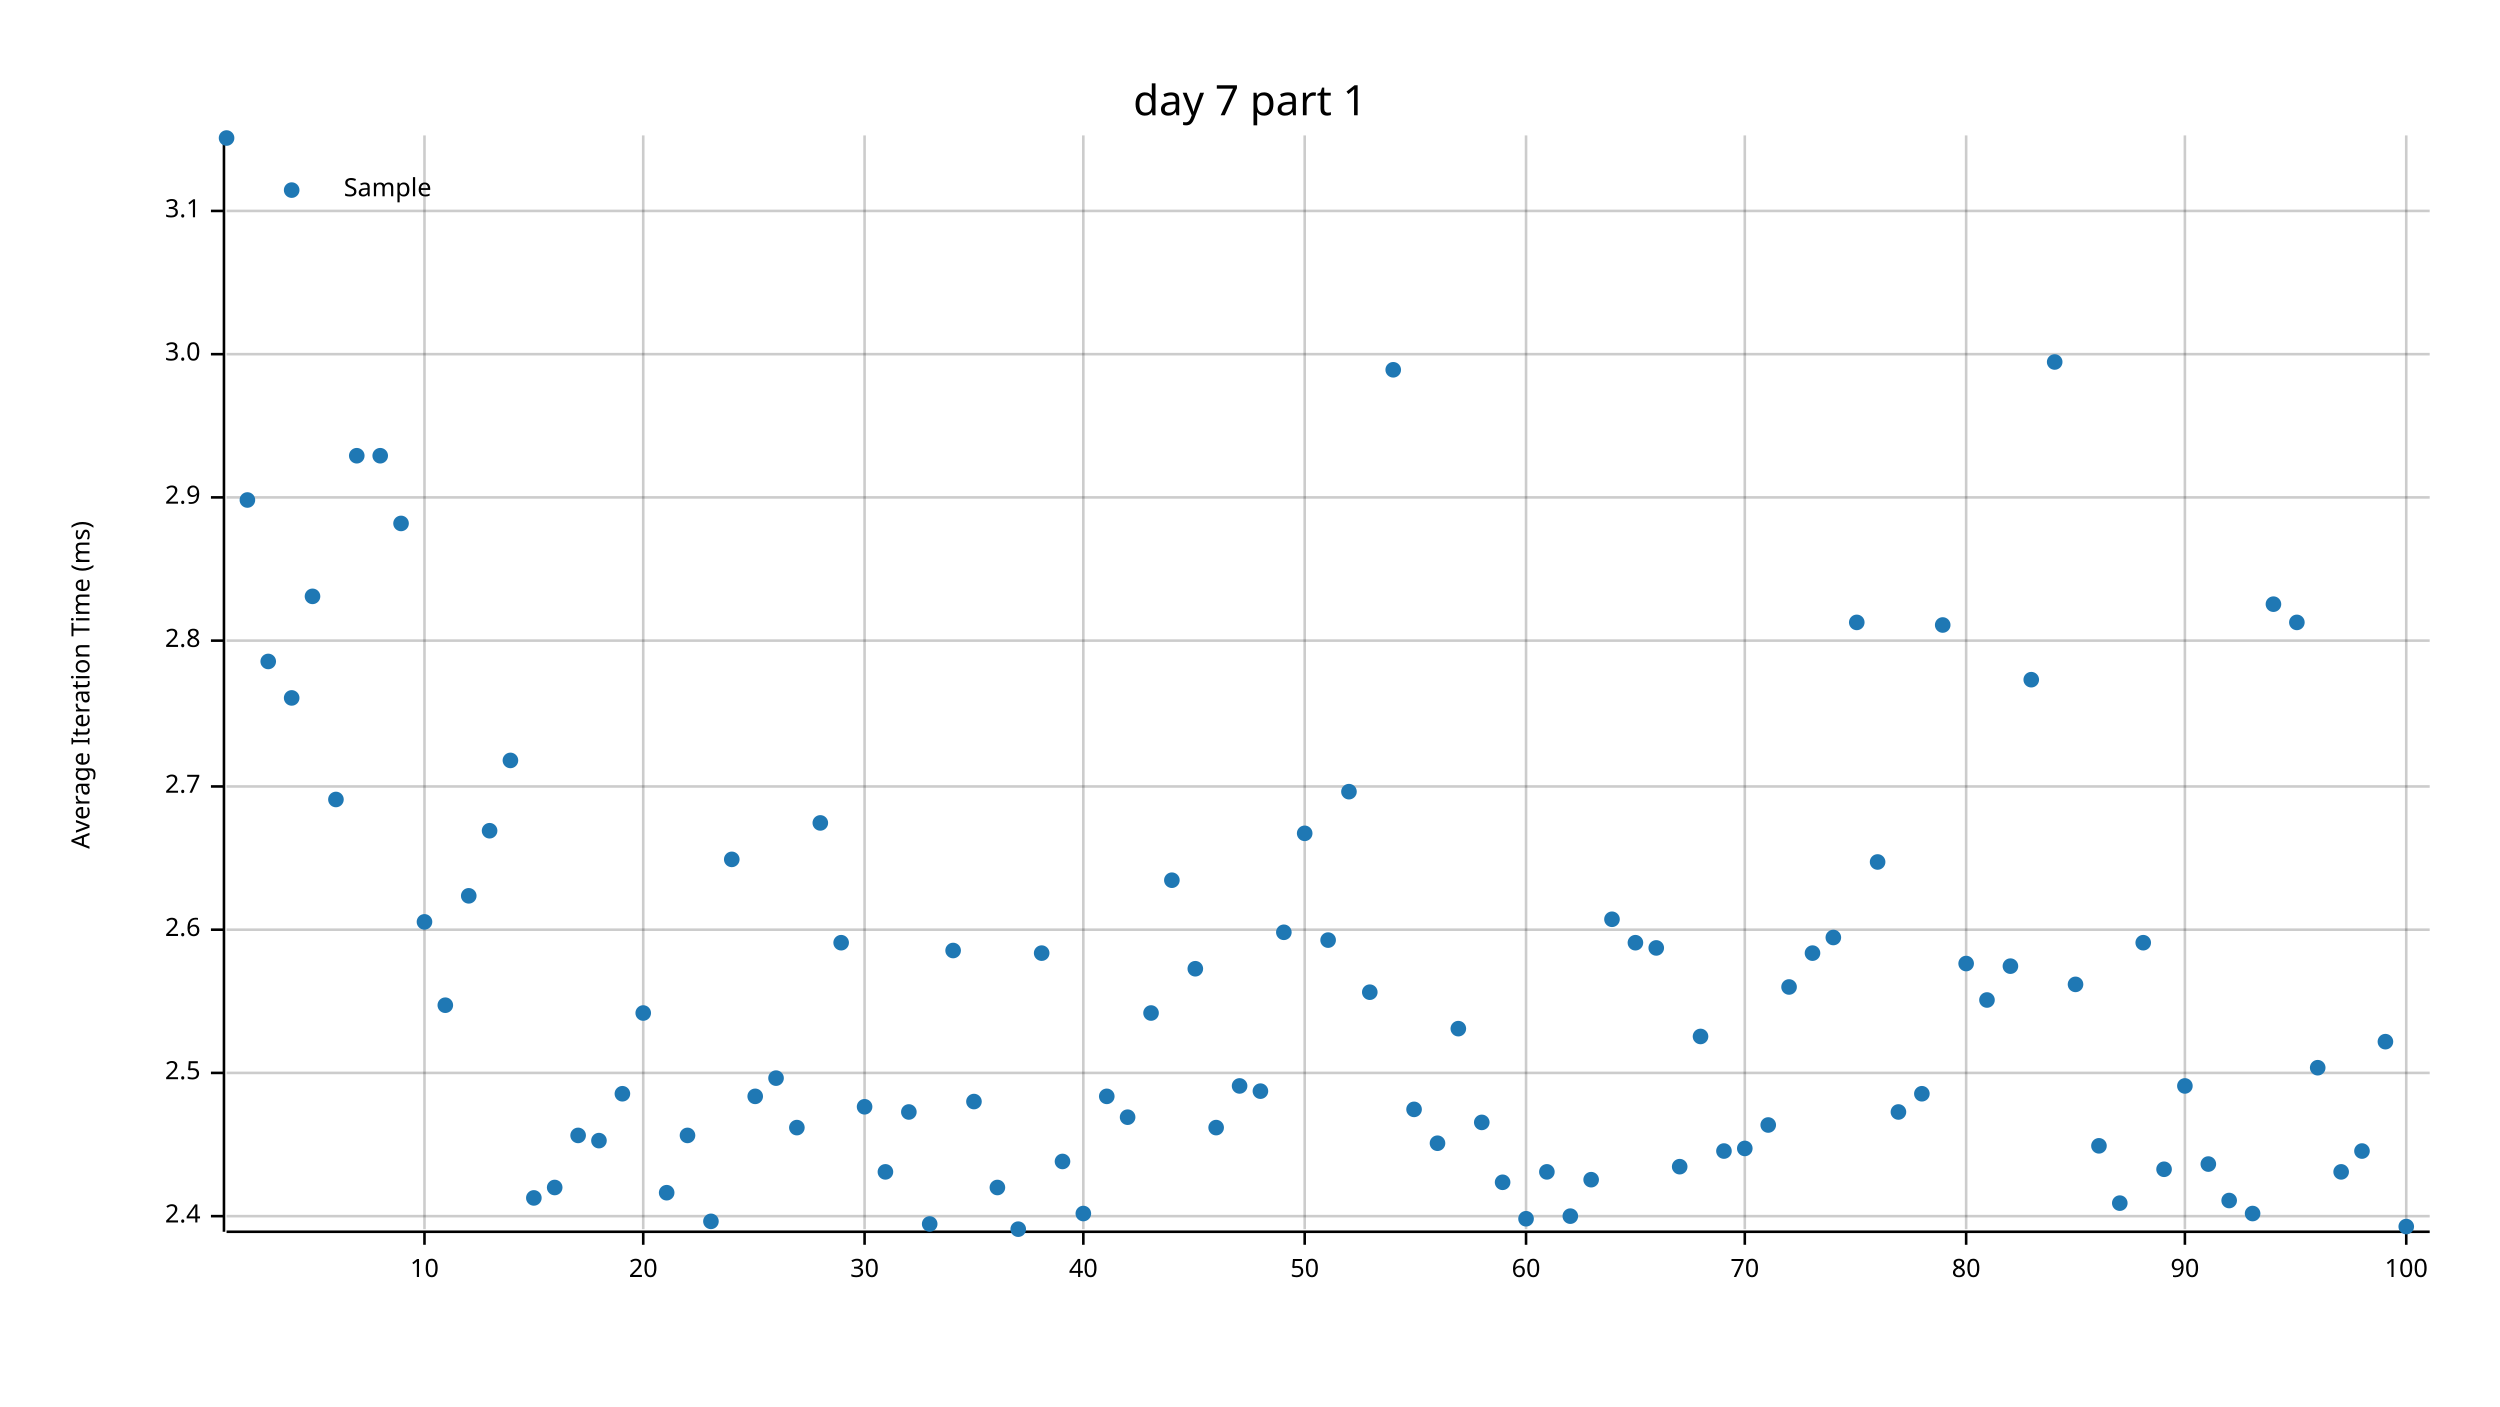
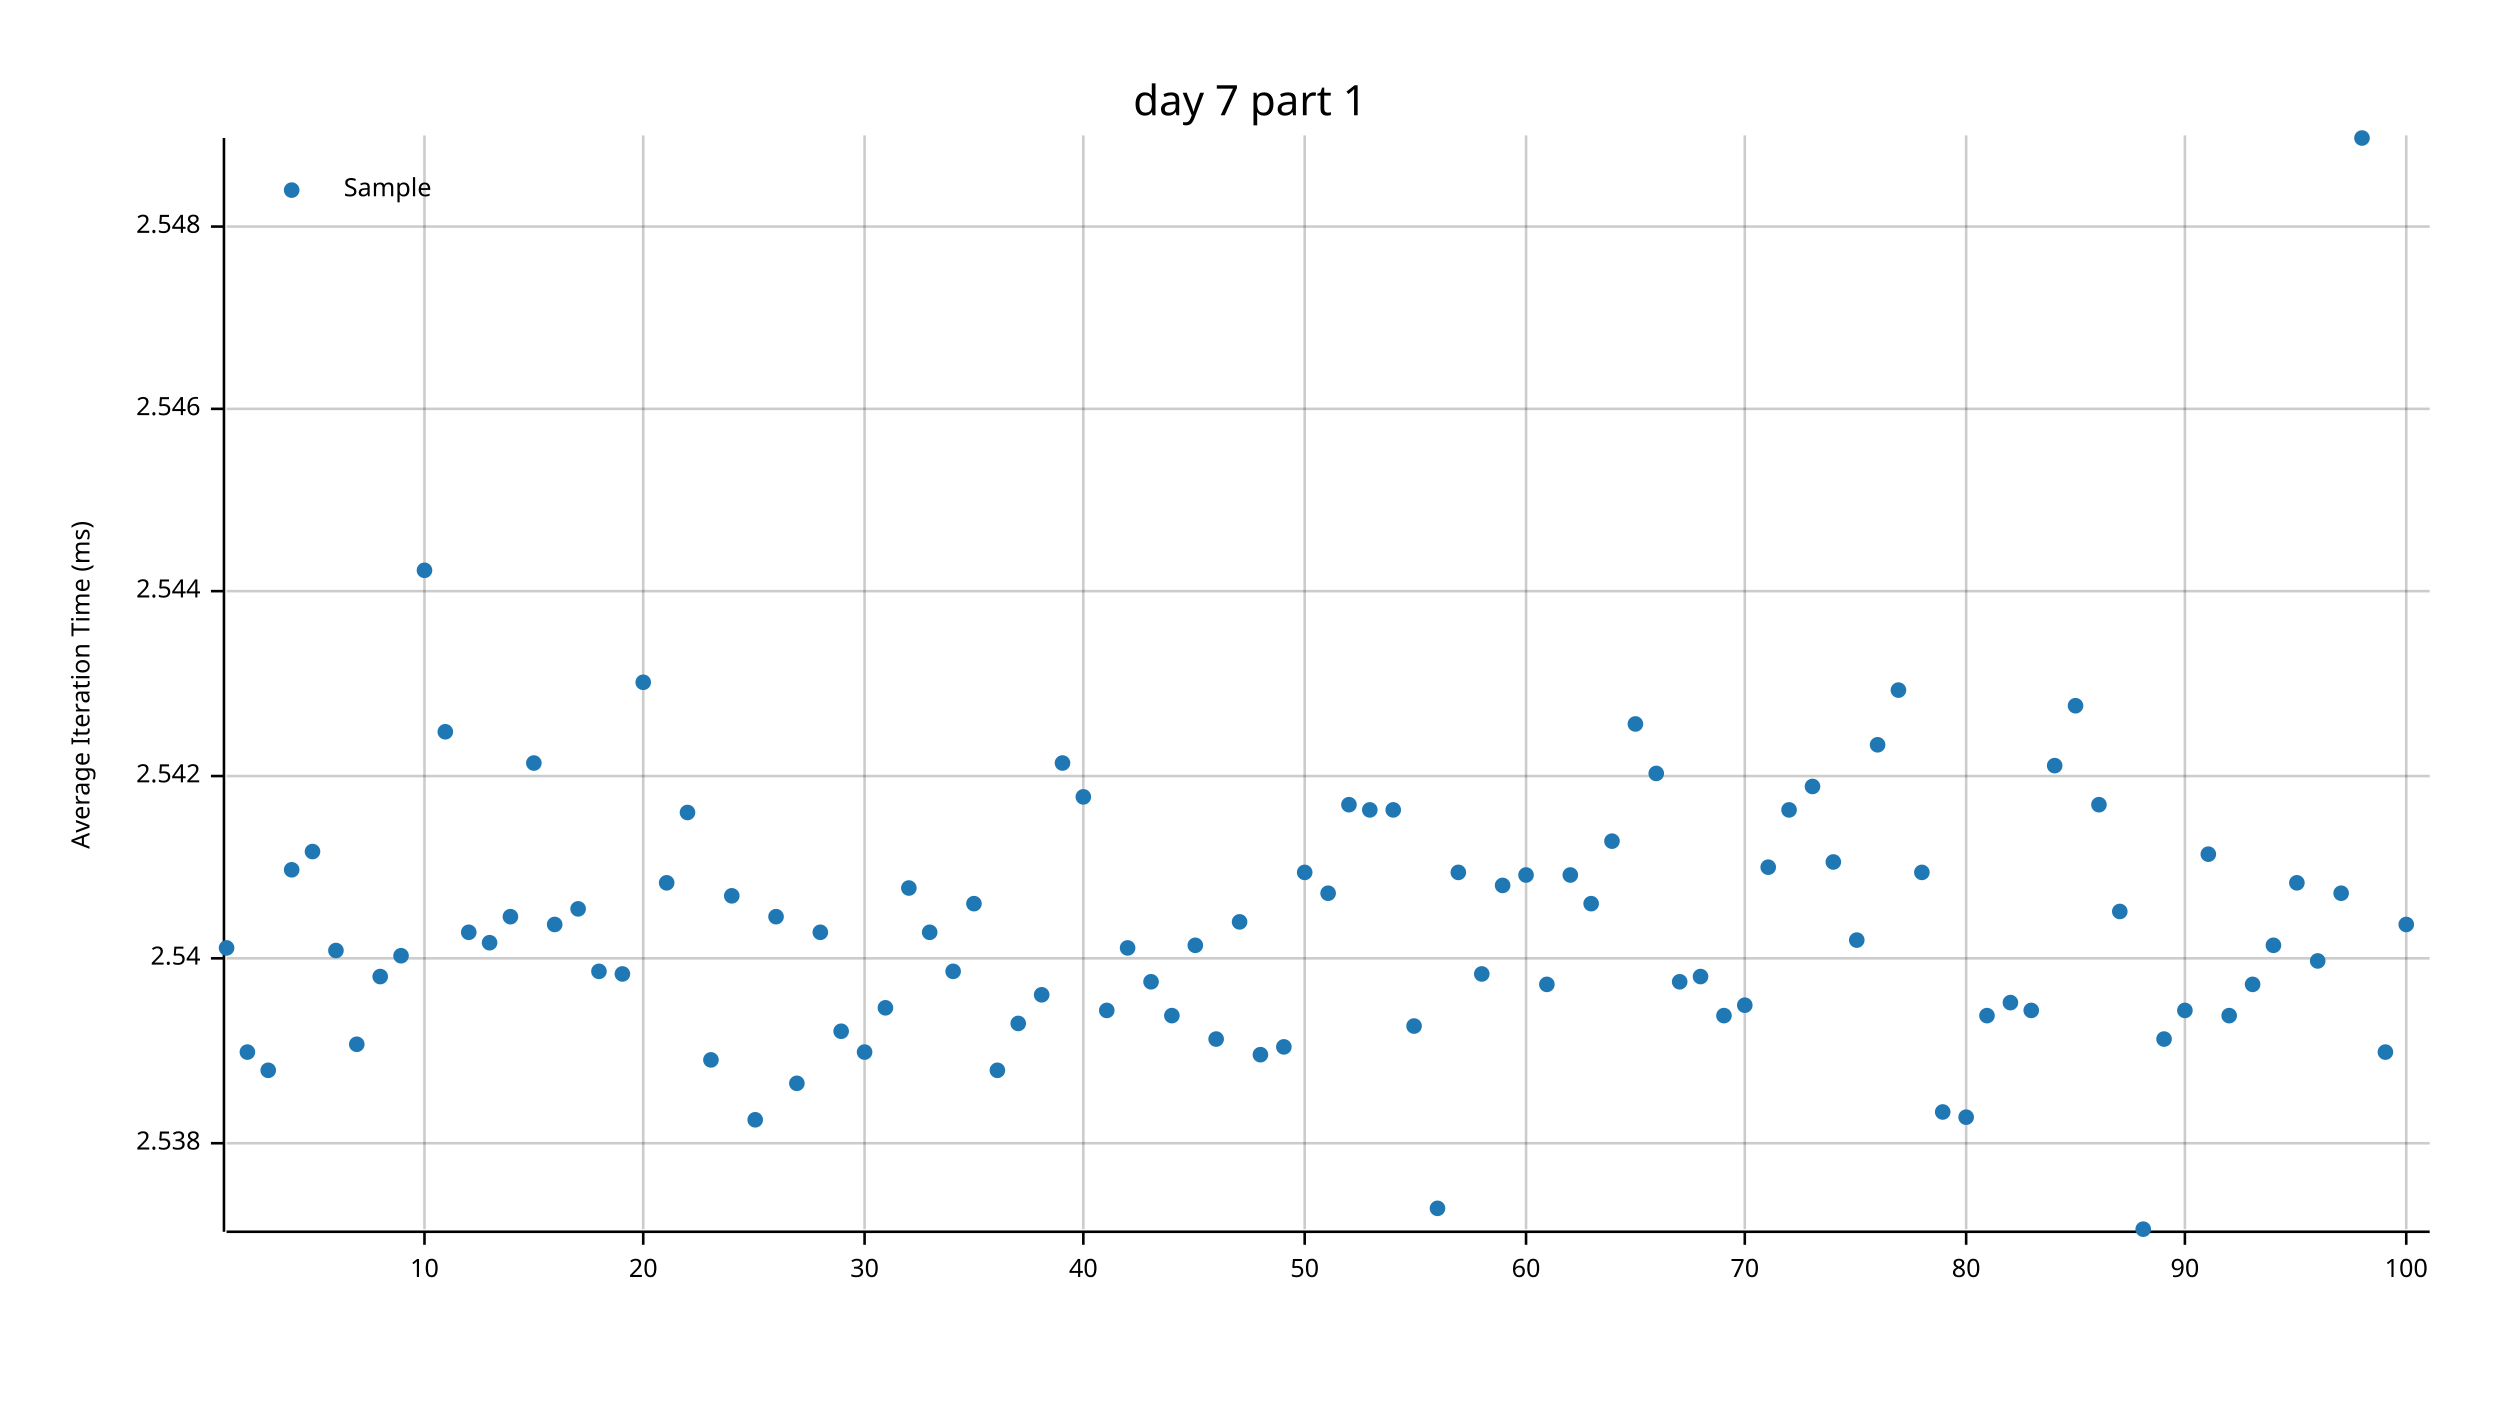
<svg xmlns="http://www.w3.org/2000/svg" width="960" height="540" viewBox="0 0 960 540">
  <text x="480" y="32" dy="0.76em" text-anchor="middle" font-family="sans-serif" font-size="16.129" opacity="1" fill="#000000">
day 7 part 1
</text>
  <text x="27" y="263" dy="0.76em" text-anchor="middle" font-family="sans-serif" font-size="9.677" opacity="1" fill="#000000" transform="rotate(270, 27, 263)">
Average Iteration Time (ms)
</text>
  <line opacity="0.2" stroke="#000000" stroke-width="1" x1="163" y1="472" x2="163" y2="52" />
  <line opacity="0.2" stroke="#000000" stroke-width="1" x1="247" y1="472" x2="247" y2="52" />
  <line opacity="0.2" stroke="#000000" stroke-width="1" x1="332" y1="472" x2="332" y2="52" />
  <line opacity="0.2" stroke="#000000" stroke-width="1" x1="416" y1="472" x2="416" y2="52" />
  <line opacity="0.2" stroke="#000000" stroke-width="1" x1="501" y1="472" x2="501" y2="52" />
  <line opacity="0.2" stroke="#000000" stroke-width="1" x1="586" y1="472" x2="586" y2="52" />
  <line opacity="0.2" stroke="#000000" stroke-width="1" x1="670" y1="472" x2="670" y2="52" />
  <line opacity="0.2" stroke="#000000" stroke-width="1" x1="755" y1="472" x2="755" y2="52" />
  <line opacity="0.2" stroke="#000000" stroke-width="1" x1="839" y1="472" x2="839" y2="52" />
  <line opacity="0.2" stroke="#000000" stroke-width="1" x1="924" y1="472" x2="924" y2="52" />
-   <line opacity="0.2" stroke="#000000" stroke-width="1" x1="87" y1="467" x2="933" y2="467" />
-   <line opacity="0.2" stroke="#000000" stroke-width="1" x1="87" y1="412" x2="933" y2="412" />
-   <line opacity="0.2" stroke="#000000" stroke-width="1" x1="87" y1="357" x2="933" y2="357" />
-   <line opacity="0.2" stroke="#000000" stroke-width="1" x1="87" y1="302" x2="933" y2="302" />
-   <line opacity="0.2" stroke="#000000" stroke-width="1" x1="87" y1="246" x2="933" y2="246" />
-   <line opacity="0.2" stroke="#000000" stroke-width="1" x1="87" y1="191" x2="933" y2="191" />
-   <line opacity="0.2" stroke="#000000" stroke-width="1" x1="87" y1="136" x2="933" y2="136" />
-   <line opacity="0.2" stroke="#000000" stroke-width="1" x1="87" y1="81" x2="933" y2="81" />
+   <line opacity="0.2" stroke="#000000" stroke-width="1" x1="87" y1="439" x2="933" y2="439" />
+   <line opacity="0.2" stroke="#000000" stroke-width="1" x1="87" y1="368" x2="933" y2="368" />
+   <line opacity="0.2" stroke="#000000" stroke-width="1" x1="87" y1="298" x2="933" y2="298" />
+   <line opacity="0.2" stroke="#000000" stroke-width="1" x1="87" y1="227" x2="933" y2="227" />
+   <line opacity="0.2" stroke="#000000" stroke-width="1" x1="87" y1="157" x2="933" y2="157" />
+   <line opacity="0.2" stroke="#000000" stroke-width="1" x1="87" y1="87" x2="933" y2="87" />
  <polyline fill="none" opacity="1" stroke="#000000" stroke-width="1" points="86,53 86,473 " />
-   <text x="77" y="467" dy="0.5ex" text-anchor="end" font-family="sans-serif" font-size="9.677" opacity="1" fill="#000000">
- 2.4
+   <text x="77" y="439" dy="0.5ex" text-anchor="end" font-family="sans-serif" font-size="9.677" opacity="1" fill="#000000">
+ 2.538
</text>
-   <polyline fill="none" opacity="1" stroke="#000000" stroke-width="1" points="81,467 86,467 " />
-   <text x="77" y="412" dy="0.5ex" text-anchor="end" font-family="sans-serif" font-size="9.677" opacity="1" fill="#000000">
- 2.5
+   <polyline fill="none" opacity="1" stroke="#000000" stroke-width="1" points="81,439 86,439 " />
+   <text x="77" y="368" dy="0.5ex" text-anchor="end" font-family="sans-serif" font-size="9.677" opacity="1" fill="#000000">
+ 2.54
</text>
-   <polyline fill="none" opacity="1" stroke="#000000" stroke-width="1" points="81,412 86,412 " />
-   <text x="77" y="357" dy="0.5ex" text-anchor="end" font-family="sans-serif" font-size="9.677" opacity="1" fill="#000000">
- 2.6
+   <polyline fill="none" opacity="1" stroke="#000000" stroke-width="1" points="81,368 86,368 " />
+   <text x="77" y="298" dy="0.5ex" text-anchor="end" font-family="sans-serif" font-size="9.677" opacity="1" fill="#000000">
+ 2.542
</text>
-   <polyline fill="none" opacity="1" stroke="#000000" stroke-width="1" points="81,357 86,357 " />
-   <text x="77" y="302" dy="0.5ex" text-anchor="end" font-family="sans-serif" font-size="9.677" opacity="1" fill="#000000">
- 2.7
+   <polyline fill="none" opacity="1" stroke="#000000" stroke-width="1" points="81,298 86,298 " />
+   <text x="77" y="227" dy="0.5ex" text-anchor="end" font-family="sans-serif" font-size="9.677" opacity="1" fill="#000000">
+ 2.544
</text>
-   <polyline fill="none" opacity="1" stroke="#000000" stroke-width="1" points="81,302 86,302 " />
-   <text x="77" y="246" dy="0.5ex" text-anchor="end" font-family="sans-serif" font-size="9.677" opacity="1" fill="#000000">
- 2.8
+   <polyline fill="none" opacity="1" stroke="#000000" stroke-width="1" points="81,227 86,227 " />
+   <text x="77" y="157" dy="0.5ex" text-anchor="end" font-family="sans-serif" font-size="9.677" opacity="1" fill="#000000">
+ 2.546
</text>
-   <polyline fill="none" opacity="1" stroke="#000000" stroke-width="1" points="81,246 86,246 " />
-   <text x="77" y="191" dy="0.5ex" text-anchor="end" font-family="sans-serif" font-size="9.677" opacity="1" fill="#000000">
- 2.9
+   <polyline fill="none" opacity="1" stroke="#000000" stroke-width="1" points="81,157 86,157 " />
+   <text x="77" y="87" dy="0.5ex" text-anchor="end" font-family="sans-serif" font-size="9.677" opacity="1" fill="#000000">
+ 2.548
</text>
-   <polyline fill="none" opacity="1" stroke="#000000" stroke-width="1" points="81,191 86,191 " />
-   <text x="77" y="136" dy="0.5ex" text-anchor="end" font-family="sans-serif" font-size="9.677" opacity="1" fill="#000000">
- 3.0
- </text>
-   <polyline fill="none" opacity="1" stroke="#000000" stroke-width="1" points="81,136 86,136 " />
-   <text x="77" y="81" dy="0.5ex" text-anchor="end" font-family="sans-serif" font-size="9.677" opacity="1" fill="#000000">
- 3.1
- </text>
-   <polyline fill="none" opacity="1" stroke="#000000" stroke-width="1" points="81,81 86,81 " />
+   <polyline fill="none" opacity="1" stroke="#000000" stroke-width="1" points="81,87 86,87 " />
  <polyline fill="none" opacity="1" stroke="#000000" stroke-width="1" points="87,473 933,473 " />
  <text x="163" y="483" dy="0.76em" text-anchor="middle" font-family="sans-serif" font-size="9.677" opacity="1" fill="#000000">
10
</text>
  <polyline fill="none" opacity="1" stroke="#000000" stroke-width="1" points="163,473 163,478 " />
  <text x="247" y="483" dy="0.76em" text-anchor="middle" font-family="sans-serif" font-size="9.677" opacity="1" fill="#000000">
20
</text>
  <polyline fill="none" opacity="1" stroke="#000000" stroke-width="1" points="247,473 247,478 " />
  <text x="332" y="483" dy="0.76em" text-anchor="middle" font-family="sans-serif" font-size="9.677" opacity="1" fill="#000000">
30
</text>
  <polyline fill="none" opacity="1" stroke="#000000" stroke-width="1" points="332,473 332,478 " />
  <text x="416" y="483" dy="0.76em" text-anchor="middle" font-family="sans-serif" font-size="9.677" opacity="1" fill="#000000">
40
</text>
  <polyline fill="none" opacity="1" stroke="#000000" stroke-width="1" points="416,473 416,478 " />
  <text x="501" y="483" dy="0.76em" text-anchor="middle" font-family="sans-serif" font-size="9.677" opacity="1" fill="#000000">
50
</text>
  <polyline fill="none" opacity="1" stroke="#000000" stroke-width="1" points="501,473 501,478 " />
  <text x="586" y="483" dy="0.76em" text-anchor="middle" font-family="sans-serif" font-size="9.677" opacity="1" fill="#000000">
60
</text>
  <polyline fill="none" opacity="1" stroke="#000000" stroke-width="1" points="586,473 586,478 " />
  <text x="670" y="483" dy="0.76em" text-anchor="middle" font-family="sans-serif" font-size="9.677" opacity="1" fill="#000000">
70
</text>
  <polyline fill="none" opacity="1" stroke="#000000" stroke-width="1" points="670,473 670,478 " />
  <text x="755" y="483" dy="0.76em" text-anchor="middle" font-family="sans-serif" font-size="9.677" opacity="1" fill="#000000">
80
</text>
  <polyline fill="none" opacity="1" stroke="#000000" stroke-width="1" points="755,473 755,478 " />
  <text x="839" y="483" dy="0.76em" text-anchor="middle" font-family="sans-serif" font-size="9.677" opacity="1" fill="#000000">
90
</text>
  <polyline fill="none" opacity="1" stroke="#000000" stroke-width="1" points="839,473 839,478 " />
  <text x="924" y="483" dy="0.76em" text-anchor="middle" font-family="sans-serif" font-size="9.677" opacity="1" fill="#000000">
100
</text>
  <polyline fill="none" opacity="1" stroke="#000000" stroke-width="1" points="924,473 924,478 " />
-   <circle cx="87" cy="53" r="3" opacity="1" fill="#1F78B4" stroke="none" />
-   <circle cx="95" cy="192" r="3" opacity="1" fill="#1F78B4" stroke="none" />
-   <circle cx="103" cy="254" r="3" opacity="1" fill="#1F78B4" stroke="none" />
-   <circle cx="112" cy="268" r="3" opacity="1" fill="#1F78B4" stroke="none" />
-   <circle cx="120" cy="229" r="3" opacity="1" fill="#1F78B4" stroke="none" />
-   <circle cx="129" cy="307" r="3" opacity="1" fill="#1F78B4" stroke="none" />
-   <circle cx="137" cy="175" r="3" opacity="1" fill="#1F78B4" stroke="none" />
-   <circle cx="146" cy="175" r="3" opacity="1" fill="#1F78B4" stroke="none" />
-   <circle cx="154" cy="201" r="3" opacity="1" fill="#1F78B4" stroke="none" />
-   <circle cx="163" cy="354" r="3" opacity="1" fill="#1F78B4" stroke="none" />
-   <circle cx="171" cy="386" r="3" opacity="1" fill="#1F78B4" stroke="none" />
-   <circle cx="180" cy="344" r="3" opacity="1" fill="#1F78B4" stroke="none" />
-   <circle cx="188" cy="319" r="3" opacity="1" fill="#1F78B4" stroke="none" />
-   <circle cx="196" cy="292" r="3" opacity="1" fill="#1F78B4" stroke="none" />
-   <circle cx="205" cy="460" r="3" opacity="1" fill="#1F78B4" stroke="none" />
-   <circle cx="213" cy="456" r="3" opacity="1" fill="#1F78B4" stroke="none" />
-   <circle cx="222" cy="436" r="3" opacity="1" fill="#1F78B4" stroke="none" />
-   <circle cx="230" cy="438" r="3" opacity="1" fill="#1F78B4" stroke="none" />
-   <circle cx="239" cy="420" r="3" opacity="1" fill="#1F78B4" stroke="none" />
-   <circle cx="247" cy="389" r="3" opacity="1" fill="#1F78B4" stroke="none" />
-   <circle cx="256" cy="458" r="3" opacity="1" fill="#1F78B4" stroke="none" />
-   <circle cx="264" cy="436" r="3" opacity="1" fill="#1F78B4" stroke="none" />
-   <circle cx="273" cy="469" r="3" opacity="1" fill="#1F78B4" stroke="none" />
-   <circle cx="281" cy="330" r="3" opacity="1" fill="#1F78B4" stroke="none" />
-   <circle cx="290" cy="421" r="3" opacity="1" fill="#1F78B4" stroke="none" />
-   <circle cx="298" cy="414" r="3" opacity="1" fill="#1F78B4" stroke="none" />
-   <circle cx="306" cy="433" r="3" opacity="1" fill="#1F78B4" stroke="none" />
-   <circle cx="315" cy="316" r="3" opacity="1" fill="#1F78B4" stroke="none" />
-   <circle cx="323" cy="362" r="3" opacity="1" fill="#1F78B4" stroke="none" />
-   <circle cx="332" cy="425" r="3" opacity="1" fill="#1F78B4" stroke="none" />
-   <circle cx="340" cy="450" r="3" opacity="1" fill="#1F78B4" stroke="none" />
-   <circle cx="349" cy="427" r="3" opacity="1" fill="#1F78B4" stroke="none" />
-   <circle cx="357" cy="470" r="3" opacity="1" fill="#1F78B4" stroke="none" />
-   <circle cx="366" cy="365" r="3" opacity="1" fill="#1F78B4" stroke="none" />
-   <circle cx="374" cy="423" r="3" opacity="1" fill="#1F78B4" stroke="none" />
-   <circle cx="383" cy="456" r="3" opacity="1" fill="#1F78B4" stroke="none" />
-   <circle cx="391" cy="472" r="3" opacity="1" fill="#1F78B4" stroke="none" />
-   <circle cx="400" cy="366" r="3" opacity="1" fill="#1F78B4" stroke="none" />
-   <circle cx="408" cy="446" r="3" opacity="1" fill="#1F78B4" stroke="none" />
-   <circle cx="416" cy="466" r="3" opacity="1" fill="#1F78B4" stroke="none" />
-   <circle cx="425" cy="421" r="3" opacity="1" fill="#1F78B4" stroke="none" />
-   <circle cx="433" cy="429" r="3" opacity="1" fill="#1F78B4" stroke="none" />
-   <circle cx="442" cy="389" r="3" opacity="1" fill="#1F78B4" stroke="none" />
-   <circle cx="450" cy="338" r="3" opacity="1" fill="#1F78B4" stroke="none" />
-   <circle cx="459" cy="372" r="3" opacity="1" fill="#1F78B4" stroke="none" />
-   <circle cx="467" cy="433" r="3" opacity="1" fill="#1F78B4" stroke="none" />
-   <circle cx="476" cy="417" r="3" opacity="1" fill="#1F78B4" stroke="none" />
-   <circle cx="484" cy="419" r="3" opacity="1" fill="#1F78B4" stroke="none" />
-   <circle cx="493" cy="358" r="3" opacity="1" fill="#1F78B4" stroke="none" />
-   <circle cx="501" cy="320" r="3" opacity="1" fill="#1F78B4" stroke="none" />
-   <circle cx="510" cy="361" r="3" opacity="1" fill="#1F78B4" stroke="none" />
-   <circle cx="518" cy="304" r="3" opacity="1" fill="#1F78B4" stroke="none" />
-   <circle cx="526" cy="381" r="3" opacity="1" fill="#1F78B4" stroke="none" />
-   <circle cx="535" cy="142" r="3" opacity="1" fill="#1F78B4" stroke="none" />
-   <circle cx="543" cy="426" r="3" opacity="1" fill="#1F78B4" stroke="none" />
-   <circle cx="552" cy="439" r="3" opacity="1" fill="#1F78B4" stroke="none" />
-   <circle cx="560" cy="395" r="3" opacity="1" fill="#1F78B4" stroke="none" />
-   <circle cx="569" cy="431" r="3" opacity="1" fill="#1F78B4" stroke="none" />
-   <circle cx="577" cy="454" r="3" opacity="1" fill="#1F78B4" stroke="none" />
-   <circle cx="586" cy="468" r="3" opacity="1" fill="#1F78B4" stroke="none" />
-   <circle cx="594" cy="450" r="3" opacity="1" fill="#1F78B4" stroke="none" />
-   <circle cx="603" cy="467" r="3" opacity="1" fill="#1F78B4" stroke="none" />
-   <circle cx="611" cy="453" r="3" opacity="1" fill="#1F78B4" stroke="none" />
-   <circle cx="619" cy="353" r="3" opacity="1" fill="#1F78B4" stroke="none" />
-   <circle cx="628" cy="362" r="3" opacity="1" fill="#1F78B4" stroke="none" />
-   <circle cx="636" cy="364" r="3" opacity="1" fill="#1F78B4" stroke="none" />
-   <circle cx="645" cy="448" r="3" opacity="1" fill="#1F78B4" stroke="none" />
-   <circle cx="653" cy="398" r="3" opacity="1" fill="#1F78B4" stroke="none" />
-   <circle cx="662" cy="442" r="3" opacity="1" fill="#1F78B4" stroke="none" />
-   <circle cx="670" cy="441" r="3" opacity="1" fill="#1F78B4" stroke="none" />
-   <circle cx="679" cy="432" r="3" opacity="1" fill="#1F78B4" stroke="none" />
-   <circle cx="687" cy="379" r="3" opacity="1" fill="#1F78B4" stroke="none" />
-   <circle cx="696" cy="366" r="3" opacity="1" fill="#1F78B4" stroke="none" />
-   <circle cx="704" cy="360" r="3" opacity="1" fill="#1F78B4" stroke="none" />
-   <circle cx="713" cy="239" r="3" opacity="1" fill="#1F78B4" stroke="none" />
-   <circle cx="721" cy="331" r="3" opacity="1" fill="#1F78B4" stroke="none" />
-   <circle cx="729" cy="427" r="3" opacity="1" fill="#1F78B4" stroke="none" />
-   <circle cx="738" cy="420" r="3" opacity="1" fill="#1F78B4" stroke="none" />
-   <circle cx="746" cy="240" r="3" opacity="1" fill="#1F78B4" stroke="none" />
-   <circle cx="755" cy="370" r="3" opacity="1" fill="#1F78B4" stroke="none" />
-   <circle cx="763" cy="384" r="3" opacity="1" fill="#1F78B4" stroke="none" />
-   <circle cx="772" cy="371" r="3" opacity="1" fill="#1F78B4" stroke="none" />
-   <circle cx="780" cy="261" r="3" opacity="1" fill="#1F78B4" stroke="none" />
-   <circle cx="789" cy="139" r="3" opacity="1" fill="#1F78B4" stroke="none" />
-   <circle cx="797" cy="378" r="3" opacity="1" fill="#1F78B4" stroke="none" />
-   <circle cx="806" cy="440" r="3" opacity="1" fill="#1F78B4" stroke="none" />
-   <circle cx="814" cy="462" r="3" opacity="1" fill="#1F78B4" stroke="none" />
-   <circle cx="823" cy="362" r="3" opacity="1" fill="#1F78B4" stroke="none" />
-   <circle cx="831" cy="449" r="3" opacity="1" fill="#1F78B4" stroke="none" />
-   <circle cx="839" cy="417" r="3" opacity="1" fill="#1F78B4" stroke="none" />
-   <circle cx="848" cy="447" r="3" opacity="1" fill="#1F78B4" stroke="none" />
-   <circle cx="856" cy="461" r="3" opacity="1" fill="#1F78B4" stroke="none" />
-   <circle cx="865" cy="466" r="3" opacity="1" fill="#1F78B4" stroke="none" />
-   <circle cx="873" cy="232" r="3" opacity="1" fill="#1F78B4" stroke="none" />
-   <circle cx="882" cy="239" r="3" opacity="1" fill="#1F78B4" stroke="none" />
-   <circle cx="890" cy="410" r="3" opacity="1" fill="#1F78B4" stroke="none" />
-   <circle cx="899" cy="450" r="3" opacity="1" fill="#1F78B4" stroke="none" />
-   <circle cx="907" cy="442" r="3" opacity="1" fill="#1F78B4" stroke="none" />
-   <circle cx="916" cy="400" r="3" opacity="1" fill="#1F78B4" stroke="none" />
-   <circle cx="924" cy="471" r="3" opacity="1" fill="#1F78B4" stroke="none" />
+   <circle cx="87" cy="364" r="3" opacity="1" fill="#1F78B4" stroke="none" />
+   <circle cx="95" cy="404" r="3" opacity="1" fill="#1F78B4" stroke="none" />
+   <circle cx="103" cy="411" r="3" opacity="1" fill="#1F78B4" stroke="none" />
+   <circle cx="112" cy="334" r="3" opacity="1" fill="#1F78B4" stroke="none" />
+   <circle cx="120" cy="327" r="3" opacity="1" fill="#1F78B4" stroke="none" />
+   <circle cx="129" cy="365" r="3" opacity="1" fill="#1F78B4" stroke="none" />
+   <circle cx="137" cy="401" r="3" opacity="1" fill="#1F78B4" stroke="none" />
+   <circle cx="146" cy="375" r="3" opacity="1" fill="#1F78B4" stroke="none" />
+   <circle cx="154" cy="367" r="3" opacity="1" fill="#1F78B4" stroke="none" />
+   <circle cx="163" cy="219" r="3" opacity="1" fill="#1F78B4" stroke="none" />
+   <circle cx="171" cy="281" r="3" opacity="1" fill="#1F78B4" stroke="none" />
+   <circle cx="180" cy="358" r="3" opacity="1" fill="#1F78B4" stroke="none" />
+   <circle cx="188" cy="362" r="3" opacity="1" fill="#1F78B4" stroke="none" />
+   <circle cx="196" cy="352" r="3" opacity="1" fill="#1F78B4" stroke="none" />
+   <circle cx="205" cy="293" r="3" opacity="1" fill="#1F78B4" stroke="none" />
+   <circle cx="213" cy="355" r="3" opacity="1" fill="#1F78B4" stroke="none" />
+   <circle cx="222" cy="349" r="3" opacity="1" fill="#1F78B4" stroke="none" />
+   <circle cx="230" cy="373" r="3" opacity="1" fill="#1F78B4" stroke="none" />
+   <circle cx="239" cy="374" r="3" opacity="1" fill="#1F78B4" stroke="none" />
+   <circle cx="247" cy="262" r="3" opacity="1" fill="#1F78B4" stroke="none" />
+   <circle cx="256" cy="339" r="3" opacity="1" fill="#1F78B4" stroke="none" />
+   <circle cx="264" cy="312" r="3" opacity="1" fill="#1F78B4" stroke="none" />
+   <circle cx="273" cy="407" r="3" opacity="1" fill="#1F78B4" stroke="none" />
+   <circle cx="281" cy="344" r="3" opacity="1" fill="#1F78B4" stroke="none" />
+   <circle cx="290" cy="430" r="3" opacity="1" fill="#1F78B4" stroke="none" />
+   <circle cx="298" cy="352" r="3" opacity="1" fill="#1F78B4" stroke="none" />
+   <circle cx="306" cy="416" r="3" opacity="1" fill="#1F78B4" stroke="none" />
+   <circle cx="315" cy="358" r="3" opacity="1" fill="#1F78B4" stroke="none" />
+   <circle cx="323" cy="396" r="3" opacity="1" fill="#1F78B4" stroke="none" />
+   <circle cx="332" cy="404" r="3" opacity="1" fill="#1F78B4" stroke="none" />
+   <circle cx="340" cy="387" r="3" opacity="1" fill="#1F78B4" stroke="none" />
+   <circle cx="349" cy="341" r="3" opacity="1" fill="#1F78B4" stroke="none" />
+   <circle cx="357" cy="358" r="3" opacity="1" fill="#1F78B4" stroke="none" />
+   <circle cx="366" cy="373" r="3" opacity="1" fill="#1F78B4" stroke="none" />
+   <circle cx="374" cy="347" r="3" opacity="1" fill="#1F78B4" stroke="none" />
+   <circle cx="383" cy="411" r="3" opacity="1" fill="#1F78B4" stroke="none" />
+   <circle cx="391" cy="393" r="3" opacity="1" fill="#1F78B4" stroke="none" />
+   <circle cx="400" cy="382" r="3" opacity="1" fill="#1F78B4" stroke="none" />
+   <circle cx="408" cy="293" r="3" opacity="1" fill="#1F78B4" stroke="none" />
+   <circle cx="416" cy="306" r="3" opacity="1" fill="#1F78B4" stroke="none" />
+   <circle cx="425" cy="388" r="3" opacity="1" fill="#1F78B4" stroke="none" />
+   <circle cx="433" cy="364" r="3" opacity="1" fill="#1F78B4" stroke="none" />
+   <circle cx="442" cy="377" r="3" opacity="1" fill="#1F78B4" stroke="none" />
+   <circle cx="450" cy="390" r="3" opacity="1" fill="#1F78B4" stroke="none" />
+   <circle cx="459" cy="363" r="3" opacity="1" fill="#1F78B4" stroke="none" />
+   <circle cx="467" cy="399" r="3" opacity="1" fill="#1F78B4" stroke="none" />
+   <circle cx="476" cy="354" r="3" opacity="1" fill="#1F78B4" stroke="none" />
+   <circle cx="484" cy="405" r="3" opacity="1" fill="#1F78B4" stroke="none" />
+   <circle cx="493" cy="402" r="3" opacity="1" fill="#1F78B4" stroke="none" />
+   <circle cx="501" cy="335" r="3" opacity="1" fill="#1F78B4" stroke="none" />
+   <circle cx="510" cy="343" r="3" opacity="1" fill="#1F78B4" stroke="none" />
+   <circle cx="518" cy="309" r="3" opacity="1" fill="#1F78B4" stroke="none" />
+   <circle cx="526" cy="311" r="3" opacity="1" fill="#1F78B4" stroke="none" />
+   <circle cx="535" cy="311" r="3" opacity="1" fill="#1F78B4" stroke="none" />
+   <circle cx="543" cy="394" r="3" opacity="1" fill="#1F78B4" stroke="none" />
+   <circle cx="552" cy="464" r="3" opacity="1" fill="#1F78B4" stroke="none" />
+   <circle cx="560" cy="335" r="3" opacity="1" fill="#1F78B4" stroke="none" />
+   <circle cx="569" cy="374" r="3" opacity="1" fill="#1F78B4" stroke="none" />
+   <circle cx="577" cy="340" r="3" opacity="1" fill="#1F78B4" stroke="none" />
+   <circle cx="586" cy="336" r="3" opacity="1" fill="#1F78B4" stroke="none" />
+   <circle cx="594" cy="378" r="3" opacity="1" fill="#1F78B4" stroke="none" />
+   <circle cx="603" cy="336" r="3" opacity="1" fill="#1F78B4" stroke="none" />
+   <circle cx="611" cy="347" r="3" opacity="1" fill="#1F78B4" stroke="none" />
+   <circle cx="619" cy="323" r="3" opacity="1" fill="#1F78B4" stroke="none" />
+   <circle cx="628" cy="278" r="3" opacity="1" fill="#1F78B4" stroke="none" />
+   <circle cx="636" cy="297" r="3" opacity="1" fill="#1F78B4" stroke="none" />
+   <circle cx="645" cy="377" r="3" opacity="1" fill="#1F78B4" stroke="none" />
+   <circle cx="653" cy="375" r="3" opacity="1" fill="#1F78B4" stroke="none" />
+   <circle cx="662" cy="390" r="3" opacity="1" fill="#1F78B4" stroke="none" />
+   <circle cx="670" cy="386" r="3" opacity="1" fill="#1F78B4" stroke="none" />
+   <circle cx="679" cy="333" r="3" opacity="1" fill="#1F78B4" stroke="none" />
+   <circle cx="687" cy="311" r="3" opacity="1" fill="#1F78B4" stroke="none" />
+   <circle cx="696" cy="302" r="3" opacity="1" fill="#1F78B4" stroke="none" />
+   <circle cx="704" cy="331" r="3" opacity="1" fill="#1F78B4" stroke="none" />
+   <circle cx="713" cy="361" r="3" opacity="1" fill="#1F78B4" stroke="none" />
+   <circle cx="721" cy="286" r="3" opacity="1" fill="#1F78B4" stroke="none" />
+   <circle cx="729" cy="265" r="3" opacity="1" fill="#1F78B4" stroke="none" />
+   <circle cx="738" cy="335" r="3" opacity="1" fill="#1F78B4" stroke="none" />
+   <circle cx="746" cy="427" r="3" opacity="1" fill="#1F78B4" stroke="none" />
+   <circle cx="755" cy="429" r="3" opacity="1" fill="#1F78B4" stroke="none" />
+   <circle cx="763" cy="390" r="3" opacity="1" fill="#1F78B4" stroke="none" />
+   <circle cx="772" cy="385" r="3" opacity="1" fill="#1F78B4" stroke="none" />
+   <circle cx="780" cy="388" r="3" opacity="1" fill="#1F78B4" stroke="none" />
+   <circle cx="789" cy="294" r="3" opacity="1" fill="#1F78B4" stroke="none" />
+   <circle cx="797" cy="271" r="3" opacity="1" fill="#1F78B4" stroke="none" />
+   <circle cx="806" cy="309" r="3" opacity="1" fill="#1F78B4" stroke="none" />
+   <circle cx="814" cy="350" r="3" opacity="1" fill="#1F78B4" stroke="none" />
+   <circle cx="823" cy="472" r="3" opacity="1" fill="#1F78B4" stroke="none" />
+   <circle cx="831" cy="399" r="3" opacity="1" fill="#1F78B4" stroke="none" />
+   <circle cx="839" cy="388" r="3" opacity="1" fill="#1F78B4" stroke="none" />
+   <circle cx="848" cy="328" r="3" opacity="1" fill="#1F78B4" stroke="none" />
+   <circle cx="856" cy="390" r="3" opacity="1" fill="#1F78B4" stroke="none" />
+   <circle cx="865" cy="378" r="3" opacity="1" fill="#1F78B4" stroke="none" />
+   <circle cx="873" cy="363" r="3" opacity="1" fill="#1F78B4" stroke="none" />
+   <circle cx="882" cy="339" r="3" opacity="1" fill="#1F78B4" stroke="none" />
+   <circle cx="890" cy="369" r="3" opacity="1" fill="#1F78B4" stroke="none" />
+   <circle cx="899" cy="343" r="3" opacity="1" fill="#1F78B4" stroke="none" />
+   <circle cx="907" cy="53" r="3" opacity="1" fill="#1F78B4" stroke="none" />
+   <circle cx="916" cy="404" r="3" opacity="1" fill="#1F78B4" stroke="none" />
+   <circle cx="924" cy="355" r="3" opacity="1" fill="#1F78B4" stroke="none" />
  <text x="132" y="68" dy="0.76em" text-anchor="start" font-family="sans-serif" font-size="9.677" opacity="1" fill="#000000">
Sample
</text>
  <circle cx="112" cy="73" r="3" opacity="1" fill="#1F78B4" stroke="none" />
</svg>
